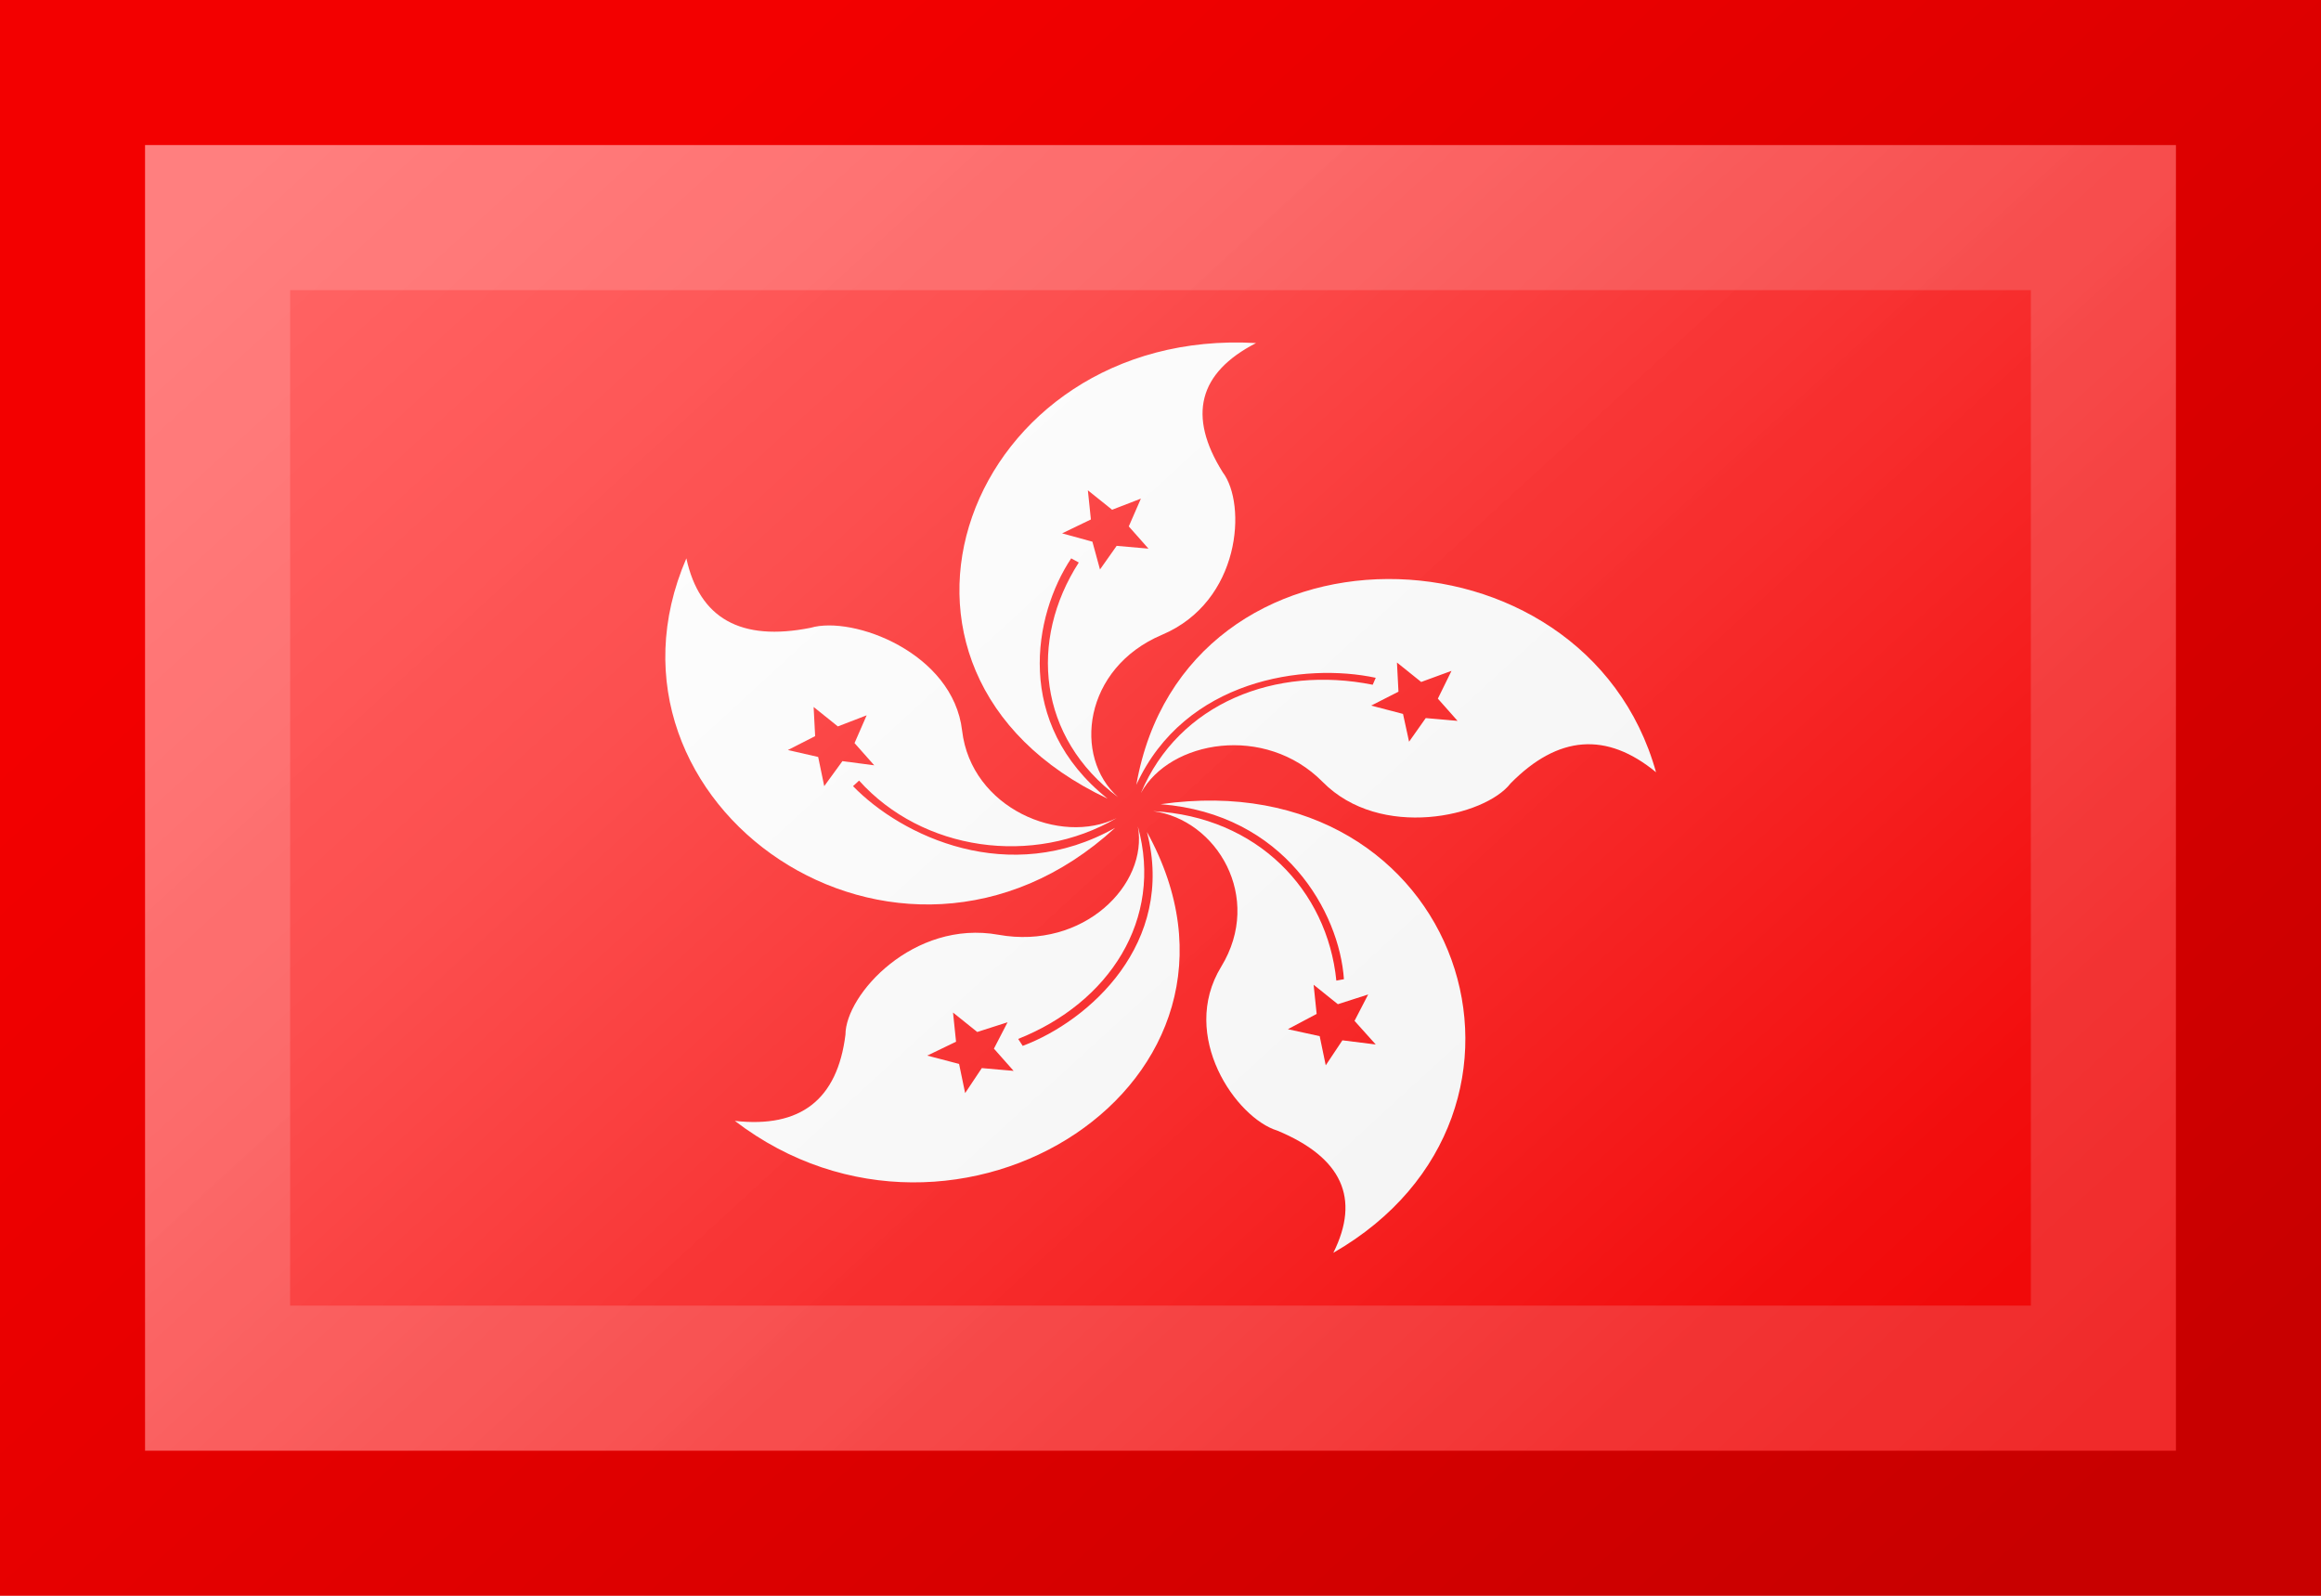
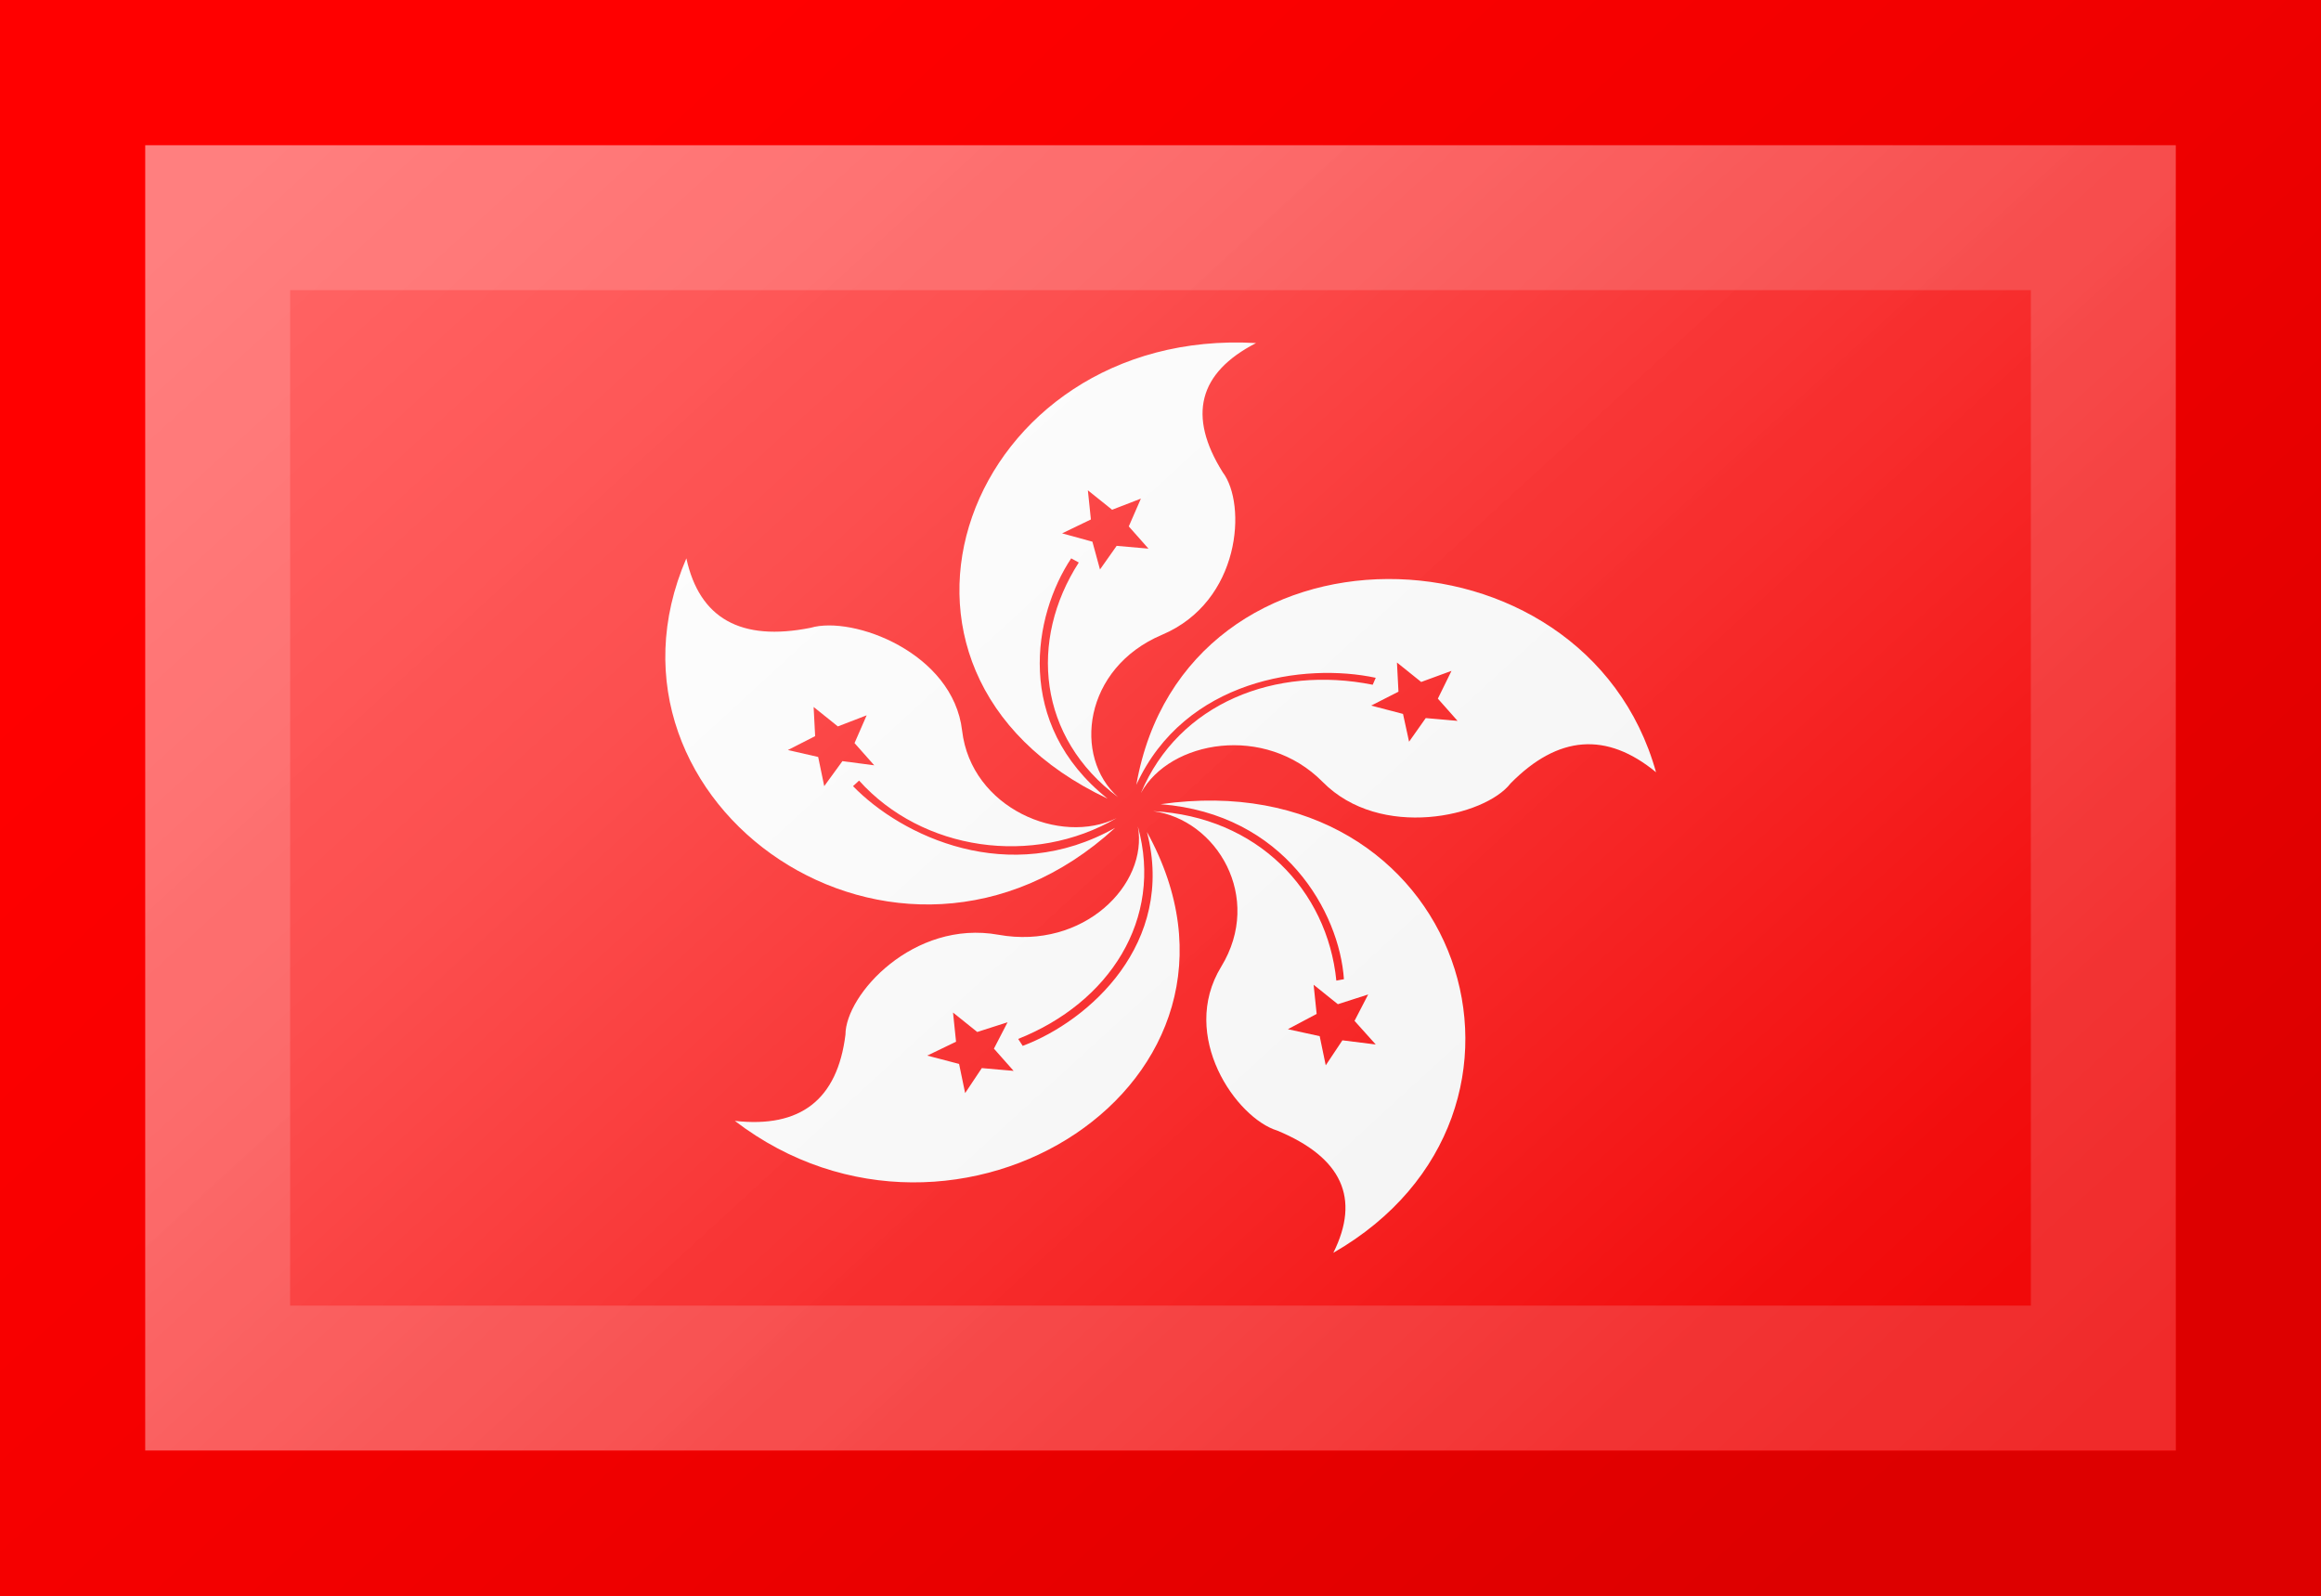
- <svg xmlns="http://www.w3.org/2000/svg" width="16" height="11" viewBox="0 0 16 11">
+ <svg xmlns="http://www.w3.org/2000/svg" xmlns:xlink="http://www.w3.org/1999/xlink" width="16" height="11" viewBox="0 0 16 11">
  <defs>
    <linearGradient id="fhk-gloss" gradientUnits="userSpaceOnUse" x1="1.352" y1="1.476" x2="11.384" y2="12.430">
      <stop offset="0.000" stop-color="#fff" stop-opacity="0.400" />
      <stop offset="0.308" stop-color="#fff" stop-opacity="0.314" />
      <stop offset="0.856" stop-color="#fff" stop-opacity="0.061" />
      <stop offset="1.000" stop-color="#fff" stop-opacity="0.021" />
    </linearGradient>
    <linearGradient id="fhk-shade" gradientUnits="userSpaceOnUse" x1="2.739" y1="2.991" x2="11.482" y2="12.537">
      <stop offset="0.000" stop-color="#000" stop-opacity="0.000" />
      <stop offset="1.000" stop-color="#000" stop-opacity="0.060" />
    </linearGradient>
-     <linearGradient id="fhk-edge" gradientUnits="userSpaceOnUse" x1="2.625" y1="2.866" x2="11.802" y2="12.886">
-       <stop offset="0.000" stop-color="#000" stop-opacity="0.048" />
-       <stop offset="0.295" stop-color="#000" stop-opacity="0.094" />
-       <stop offset="1.000" stop-color="#000" stop-opacity="0.217" />
+     <linearGradient id="fhk-edge" gradientUnits="userSpaceOnUse" x1="2.391" y1="2.611" x2="11.076" y2="12.094">
+       <stop offset="0" stop-color="#ff0000" />
+       <stop offset="0.463" stop-color="#f20000" />
+       <stop offset="1" stop-color="#dd0000" />
    </linearGradient>
    <clipPath id="fhk-clip">
      <rect width="16" height="11" />
    </clipPath>
  </defs>
  <g clip-path="url(#fhk-clip)">
-     <g transform="scale(1.04447 0.95743)">
-       <path fill="red" d="M0 0L15.319 0L15.319 11.49L0 11.49z" />
-       <path id="fhk-hk-a" fill="#fff" d="M8.29 2.47c-1.9-.12-2.77 2.36-.98 3.28-.62-.54-.49-1.32-.24-1.73l.05.03c-.33.56-.27 1.26.26 1.69-.3-.29-.23-.93.29-1.17s.56-.94.4-1.17q-.35-.61.22-.93m-.92 1.46-.11.17-.05-.2-.2-.06.19-.1-.02-.21.16.14.19-.08-.08.2.13.16z" />
-       <path fill="#fff" d="M10.93 5.56c-.47-1.84-3.11-1.9-3.43.09.32-.76 1.11-.88 1.58-.77l-.02.05c-.64-.14-1.28.13-1.53.78.19-.38.82-.5 1.2-.08s1.07.25 1.24.01q.47-.52.96-.08m-1.67-.42-.21-.06.18-.1-.01-.21.16.14.2-.08-.09.2.13.16-.21-.02-.11.17z" />
-       <path fill="#fff" d="M8.8 9.02c1.61-1.01.85-3.54-1.14-3.23.82.07 1.18.78 1.21 1.26l-.05.01c-.06-.65-.52-1.18-1.21-1.22.42.06.73.62.45 1.12s.1 1.09.37 1.18q.64.29.37.88M8.69 7.3l-.02-.21.16.14.2-.07-.09.19.14.17-.22-.03-.11.18-.04-.21-.21-.05z" />
-       <path fill="#fff" d="M4.85 8.07c1.46 1.22 3.63-.28 2.72-2.08.19.8-.38 1.36-.82 1.54l-.03-.05c.6-.26.96-.86.79-1.53.07.42-.36.89-.92.78s-1.01.43-1.01.72q-.08.7-.73.62m1.6-.64.2-.07-.09.19.13.16-.21-.02-.11.18-.04-.21-.21-.06.19-.1-.02-.21z" />
-       <path fill="#fff" d="M4.53 4.02c-.7 1.77 1.4 3.37 2.83 1.94-.7.43-1.41.06-1.73-.3l.04-.04a1.3 1.3 0 0 0 1.7.27c-.37.2-.96-.07-1.02-.63s-.72-.83-1-.74q-.69.15-.82-.5m1.11 1.33.13.16-.21-.03-.12.18-.04-.21-.2-.05.18-.1-.01-.21.16.14.19-.08z" />
+     <g id="fhk-art">
+       <g transform="scale(1.04447 0.95743)">
+         <path fill="red" d="M0 0h15.32v11.49H0" />
+         <path id="fhk-hk-a" fill="#fff" d="M8.29 2.47c-1.9-.12-2.77 2.36-.98 3.28-.62-.54-.49-1.32-.24-1.73l.05.03c-.33.56-.27 1.26.26 1.69-.3-.29-.23-.93.29-1.17s.56-.94.4-1.17q-.35-.61.22-.93m-.92 1.46-.11.17-.05-.2-.2-.06.19-.1-.02-.21.16.14.19-.08-.08.2.13.16z" />
+         <path fill="#fff" d="M10.93 5.56c-.47-1.84-3.11-1.9-3.43.09.32-.76 1.11-.88 1.58-.77l-.02.05c-.64-.14-1.28.13-1.53.78.19-.38.82-.5 1.2-.08s1.07.25 1.24.01q.47-.52.96-.08m-1.67-.42-.21-.06.18-.1-.01-.21.16.14.2-.08-.09.2.13.16-.21-.02-.11.17z" />
+         <path fill="#fff" d="M8.8 9.02c1.61-1.01.85-3.54-1.14-3.23.82.07 1.18.78 1.21 1.26l-.05.01c-.06-.65-.52-1.18-1.21-1.22.42.06.73.62.45 1.12s.1 1.09.37 1.18q.64.29.37.88M8.69 7.3l-.02-.21.16.14.2-.07-.09.19.14.17-.22-.03-.11.18-.04-.21-.21-.05z" />
+         <path fill="#fff" d="M4.85 8.07c1.46 1.22 3.63-.28 2.72-2.08.19.8-.38 1.36-.82 1.54l-.03-.05c.6-.26.96-.86.79-1.53.07.42-.36.89-.92.78s-1.01.43-1.01.72q-.08.7-.73.62m1.6-.64.2-.07-.09.19.13.16-.21-.02-.11.18-.04-.21-.21-.06.19-.1-.02-.21z" />
+         <path fill="#fff" d="M4.53 4.02c-.7 1.77 1.4 3.37 2.83 1.94-.7.43-1.41.06-1.73-.3l.04-.04a1.3 1.3 0 0 0 1.7.27c-.37.2-.96-.07-1.02-.63s-.72-.83-1-.74q-.69.15-.82-.5m1.11 1.33.13.16-.21-.03-.12.18-.04-.21-.2-.05.18-.1-.01-.21.16.14.19-.08z" />
+       </g>
    </g>
+     <use xlink:href="#fhk-art" />
+     <use xlink:href="#fhk-art" />
    <rect x="1" y="1" width="14" height="9" fill="url(#fhk-gloss)" />
    <path d="M1 1h14v9H1zM2 2v7h12V2z" fill="#fff" fill-opacity="0.164" fill-rule="evenodd" />
    <rect x="1" y="1" width="14" height="9" fill="url(#fhk-shade)" />
-     <path d="M0 0h16v11H0zM1 1v9h14V1z" fill="url(#fhk-edge)" fill-rule="evenodd" />
+     <path fill="url(#fhk-edge)" d="M0 0h16v11H0zM1 1v9h14V1z" />
  </g>
</svg>
